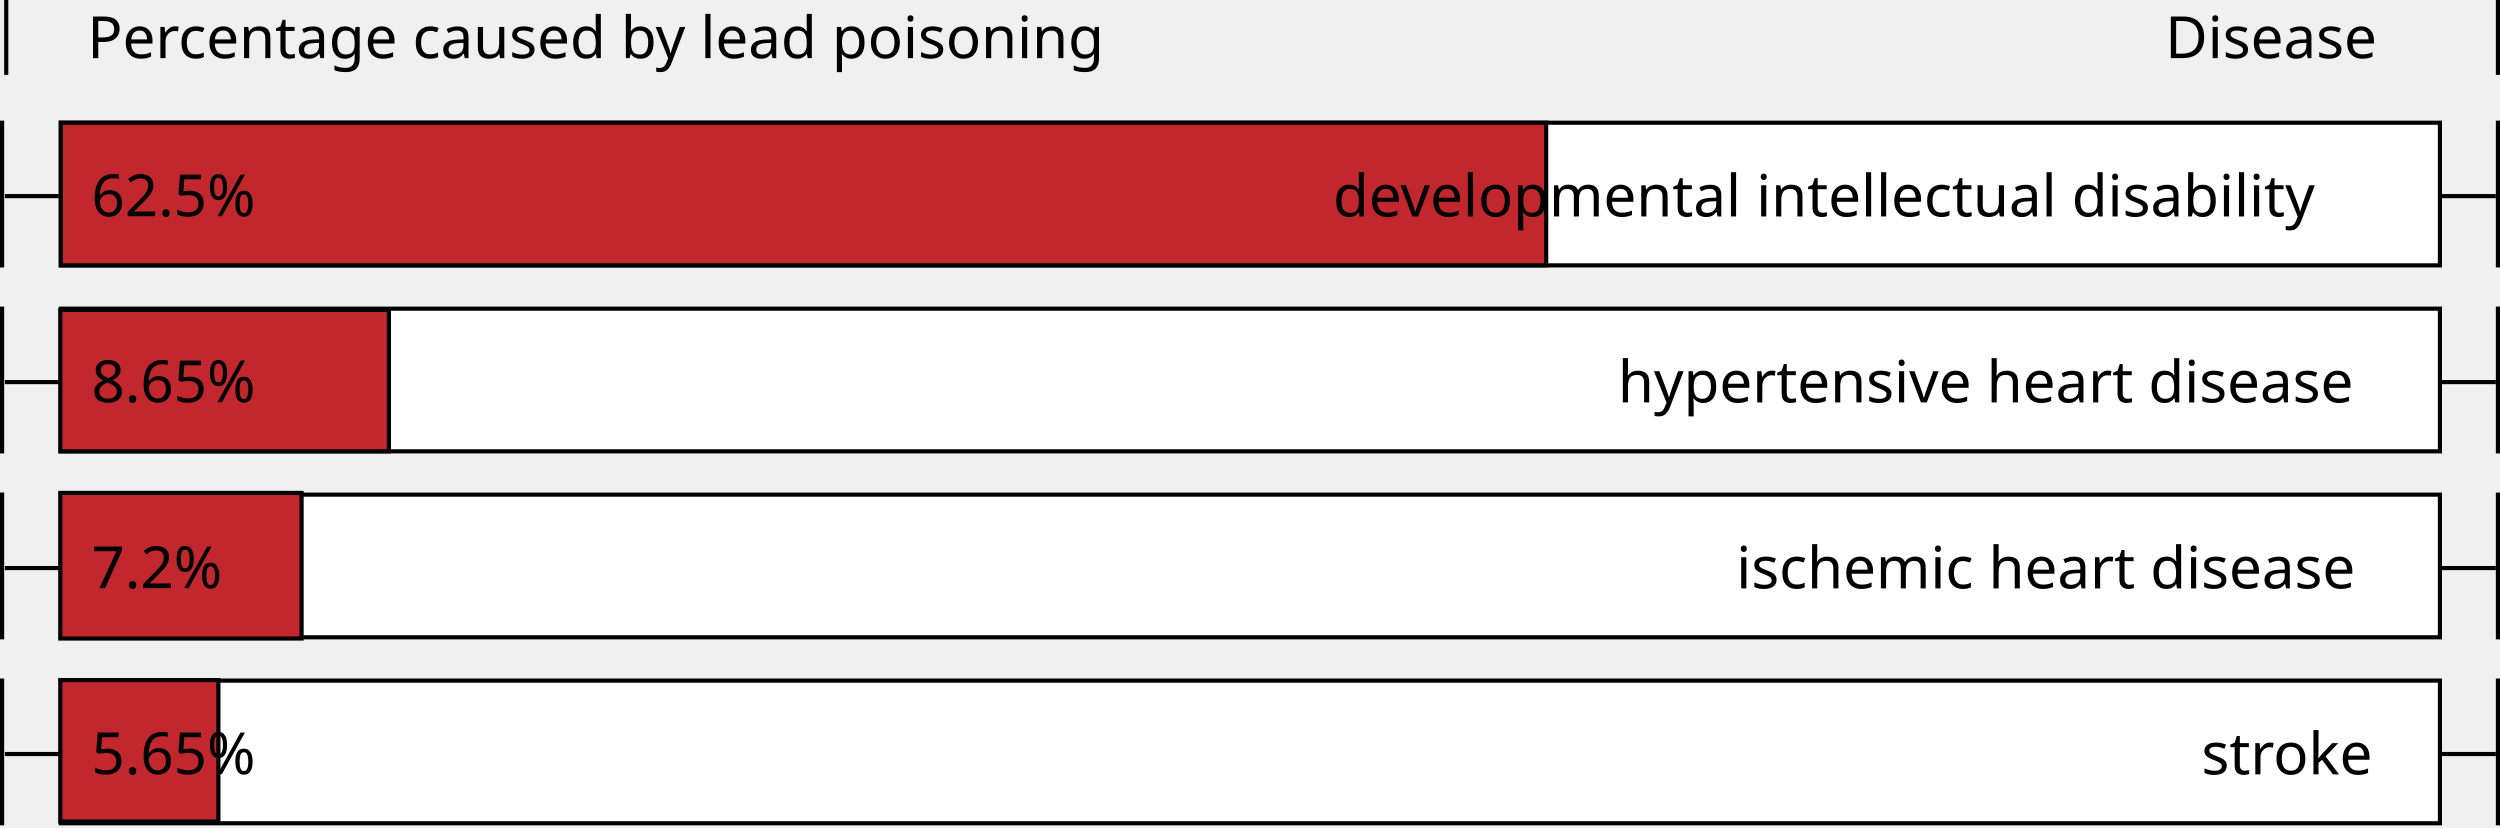
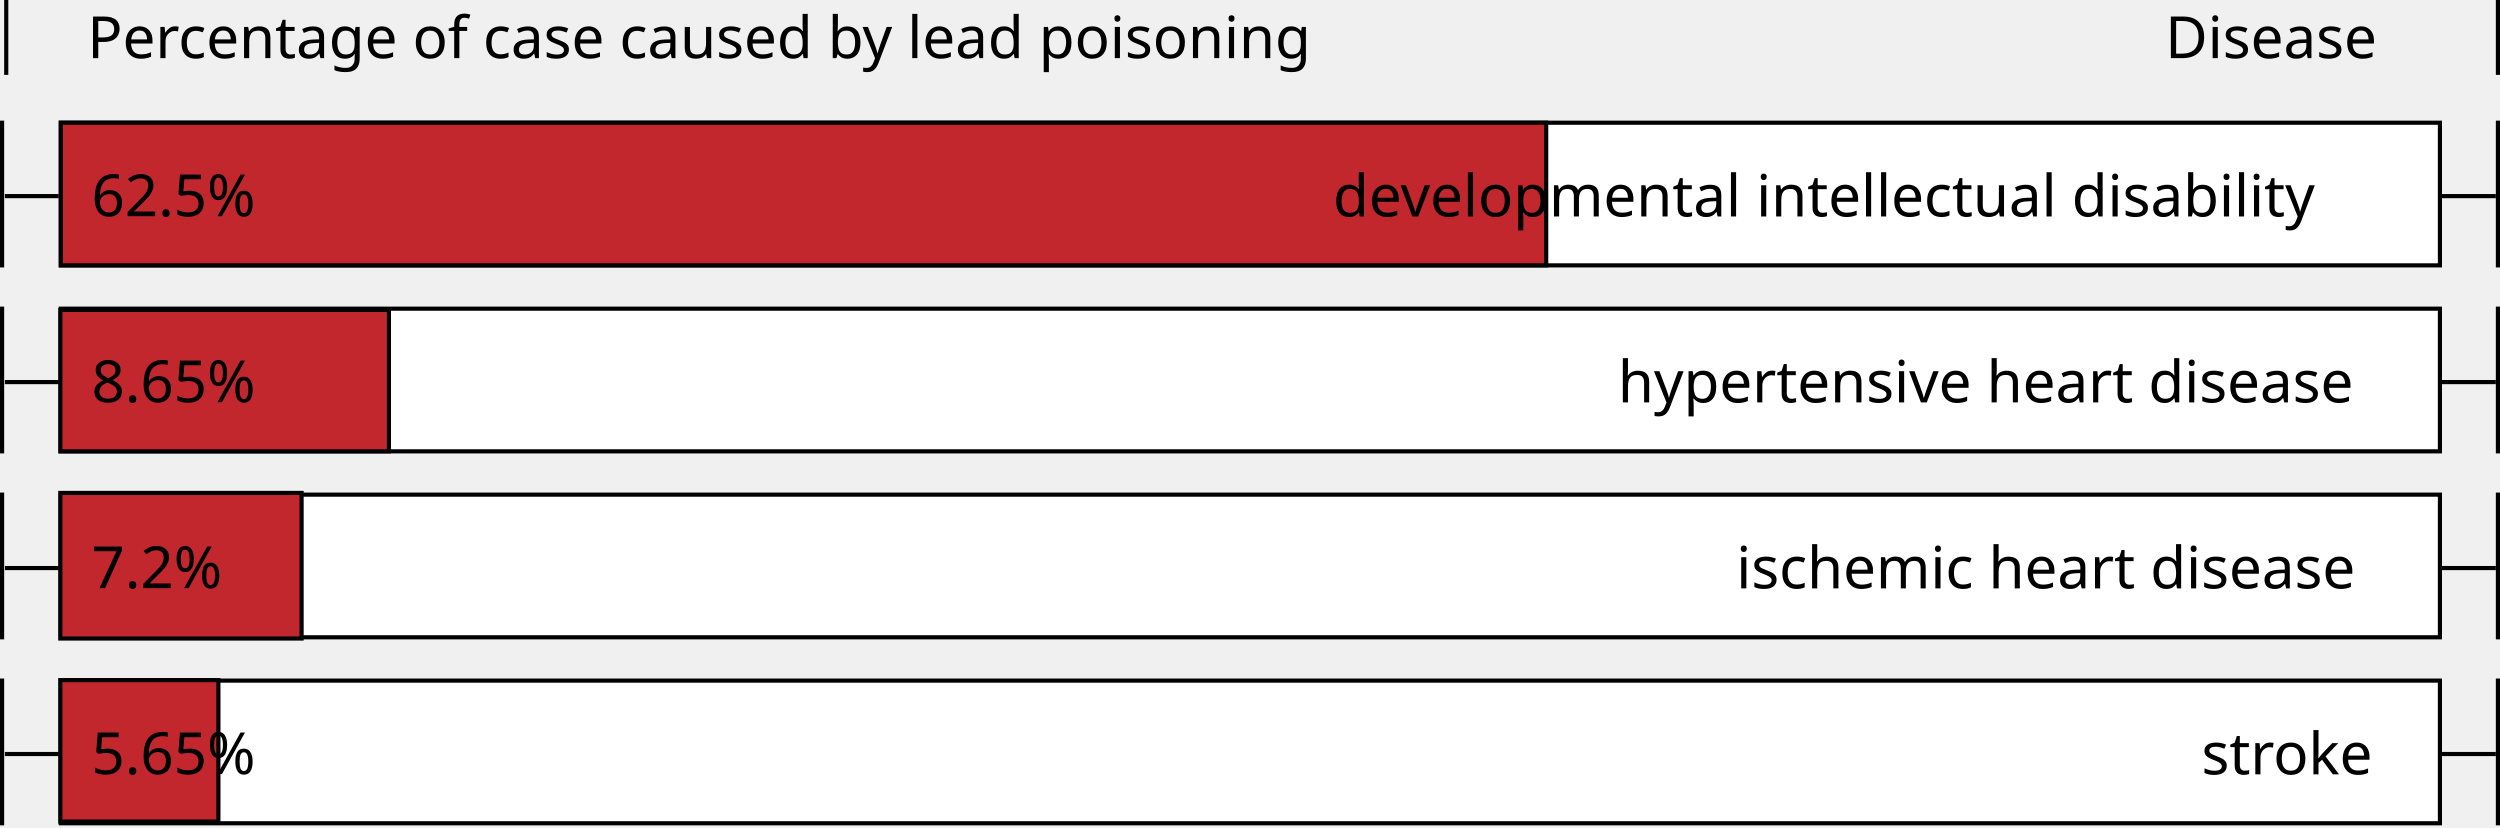
<svg xmlns="http://www.w3.org/2000/svg" width="601" height="199" viewBox="0 0 601 199" fill="none">
  <g id="p-image">
    <g id="p-base">
      <line id="Line 1" x1="0.5" y1="29" x2="0.5" y2="64.294" stroke="black" />
      <line id="Line 5" x1="0.5" y1="73.706" x2="0.5" y2="109" stroke="black" />
      <line id="Line 9" x1="0.5" y1="118.412" x2="0.5" y2="153.706" stroke="black" />
      <line id="Line 13" x1="0.5" y1="163.118" x2="0.5" y2="198.412" stroke="black" />
      <line id="Line 3" x1="14.117" y1="47.147" x2="1.176" y2="47.147" stroke="black" />
      <line id="Line 6" x1="14.117" y1="91.853" x2="1.176" y2="91.853" stroke="black" />
      <line id="Line 10" x1="14.117" y1="136.559" x2="1.176" y2="136.559" stroke="black" />
      <line id="Line 14" x1="14.117" y1="181.265" x2="1.176" y2="181.265" stroke="black" />
      <line id="Line 4" x1="600" y1="47.147" x2="587.059" y2="47.147" stroke="black" />
      <line id="Line 7" x1="600" y1="91.853" x2="587.059" y2="91.853" stroke="black" />
      <line id="Line 11" x1="600" y1="136.559" x2="587.059" y2="136.559" stroke="black" />
      <line id="Line 15" x1="600" y1="181.265" x2="587.059" y2="181.265" stroke="black" />
      <line id="Line 2" x1="600.5" y1="29" x2="600.5" y2="64.294" stroke="black" />
      <line id="Line 17" x1="600.5" y1="-4.21654e-08" x2="600.5" y2="18" stroke="black" />
      <line id="Line 18" x1="1.5" y1="-4.21654e-08" x2="1.5" y2="18" stroke="black" />
      <line id="Line 8" x1="600.5" y1="73.706" x2="600.5" y2="109" stroke="black" />
      <line id="Line 12" x1="600.5" y1="118.412" x2="600.5" y2="153.706" stroke="black" />
      <line id="Line 16" x1="600.5" y1="163.118" x2="600.5" y2="198.412" stroke="black" />
      <rect id="Rectangle 26" x="14.617" y="29.5" width="571.941" height="34.294" fill="white" stroke="black" />
      <rect id="Rectangle 28" x="14.617" y="74.206" width="571.941" height="34.294" fill="white" stroke="black" />
      <rect id="Rectangle 30" x="14.617" y="118.912" width="571.941" height="34.294" fill="white" stroke="black" />
      <rect id="Rectangle 32" x="14.617" y="163.618" width="571.941" height="34.294" fill="white" stroke="black" />
    </g>
    <rect id="p01" x="14.617" y="29.5" width="357.088" height="34.294" fill="#C1272D" stroke="black" />
    <rect id="p02" x="14.5" y="74.5" width="79" height="34" fill="#C1272D" stroke="black" />
    <rect id="p03" x="14.5" y="118.5" width="58" height="35" fill="#C1272D" stroke="black" />
    <rect id="p04" x="14.5" y="163.5" width="38" height="34" fill="#C1272D" stroke="black" />
    <g id="p-rate">
      <text id="62.5%" fill="black" xml:space="preserve" style="white-space: pre" font-family="Merriweather" font-size="14" letter-spacing="0em">
        <tspan x="22.001" y="51.977">62.5%</tspan>
      </text>
      <text id="8.65%" fill="black" xml:space="preserve" style="white-space: pre" font-family="Merriweather" font-size="14" letter-spacing="0em">
        <tspan x="22" y="96.683">8.65%</tspan>
      </text>
      <text id="7.2%" fill="black" xml:space="preserve" style="white-space: pre" font-family="Merriweather" font-size="14" letter-spacing="0em">
        <tspan x="22" y="141.389">7.2%</tspan>
      </text>
      <text id="5.65%" fill="black" xml:space="preserve" style="white-space: pre" font-family="Merriweather" font-size="14" letter-spacing="0em">
        <tspan x="22" y="186.095">5.65%</tspan>
      </text>
    </g>
    <g id="p-name">
      <text id="developmental intellectual disability" fill="black" xml:space="preserve" style="white-space: pre" font-family="Merriweather" font-size="14" letter-spacing="0em">
        <tspan x="320.462" y="52.036">developmental intellectual disability</tspan>
      </text>
      <text id="hypertensive heart disease" fill="black" xml:space="preserve" style="white-space: pre" font-family="Merriweather" font-size="14" letter-spacing="0em">
        <tspan x="388.945" y="96.742">hypertensive heart disease</tspan>
      </text>
      <text id="ischemic heart disease" fill="black" xml:space="preserve" style="white-space: pre" font-family="Merriweather" font-size="14" letter-spacing="0em">
        <tspan x="417.397" y="141.447">ischemic heart disease</tspan>
      </text>
      <text id="stroke" fill="black" xml:space="preserve" style="white-space: pre" font-family="Merriweather" font-size="14" letter-spacing="0em">
        <tspan x="529.232" y="186.153">stroke</tspan>
      </text>
    </g>
    <text id="p-title1" fill="black" xml:space="preserve" style="white-space: pre" font-family="Merriweather" font-size="14" letter-spacing="0em">
-       <tspan x="21" y="13.977">Percentage caused by lead poisoning</tspan>
+       <tspan x="21" y="13.977">Percentage of case caused by lead poisoning</tspan>
    </text>
    <text id="p-title2" fill="black" xml:space="preserve" style="white-space: pre" font-family="Merriweather" font-size="14" letter-spacing="0em">
      <tspan x="520.514" y="13.977">Disease</tspan>
    </text>
  </g>
</svg>
